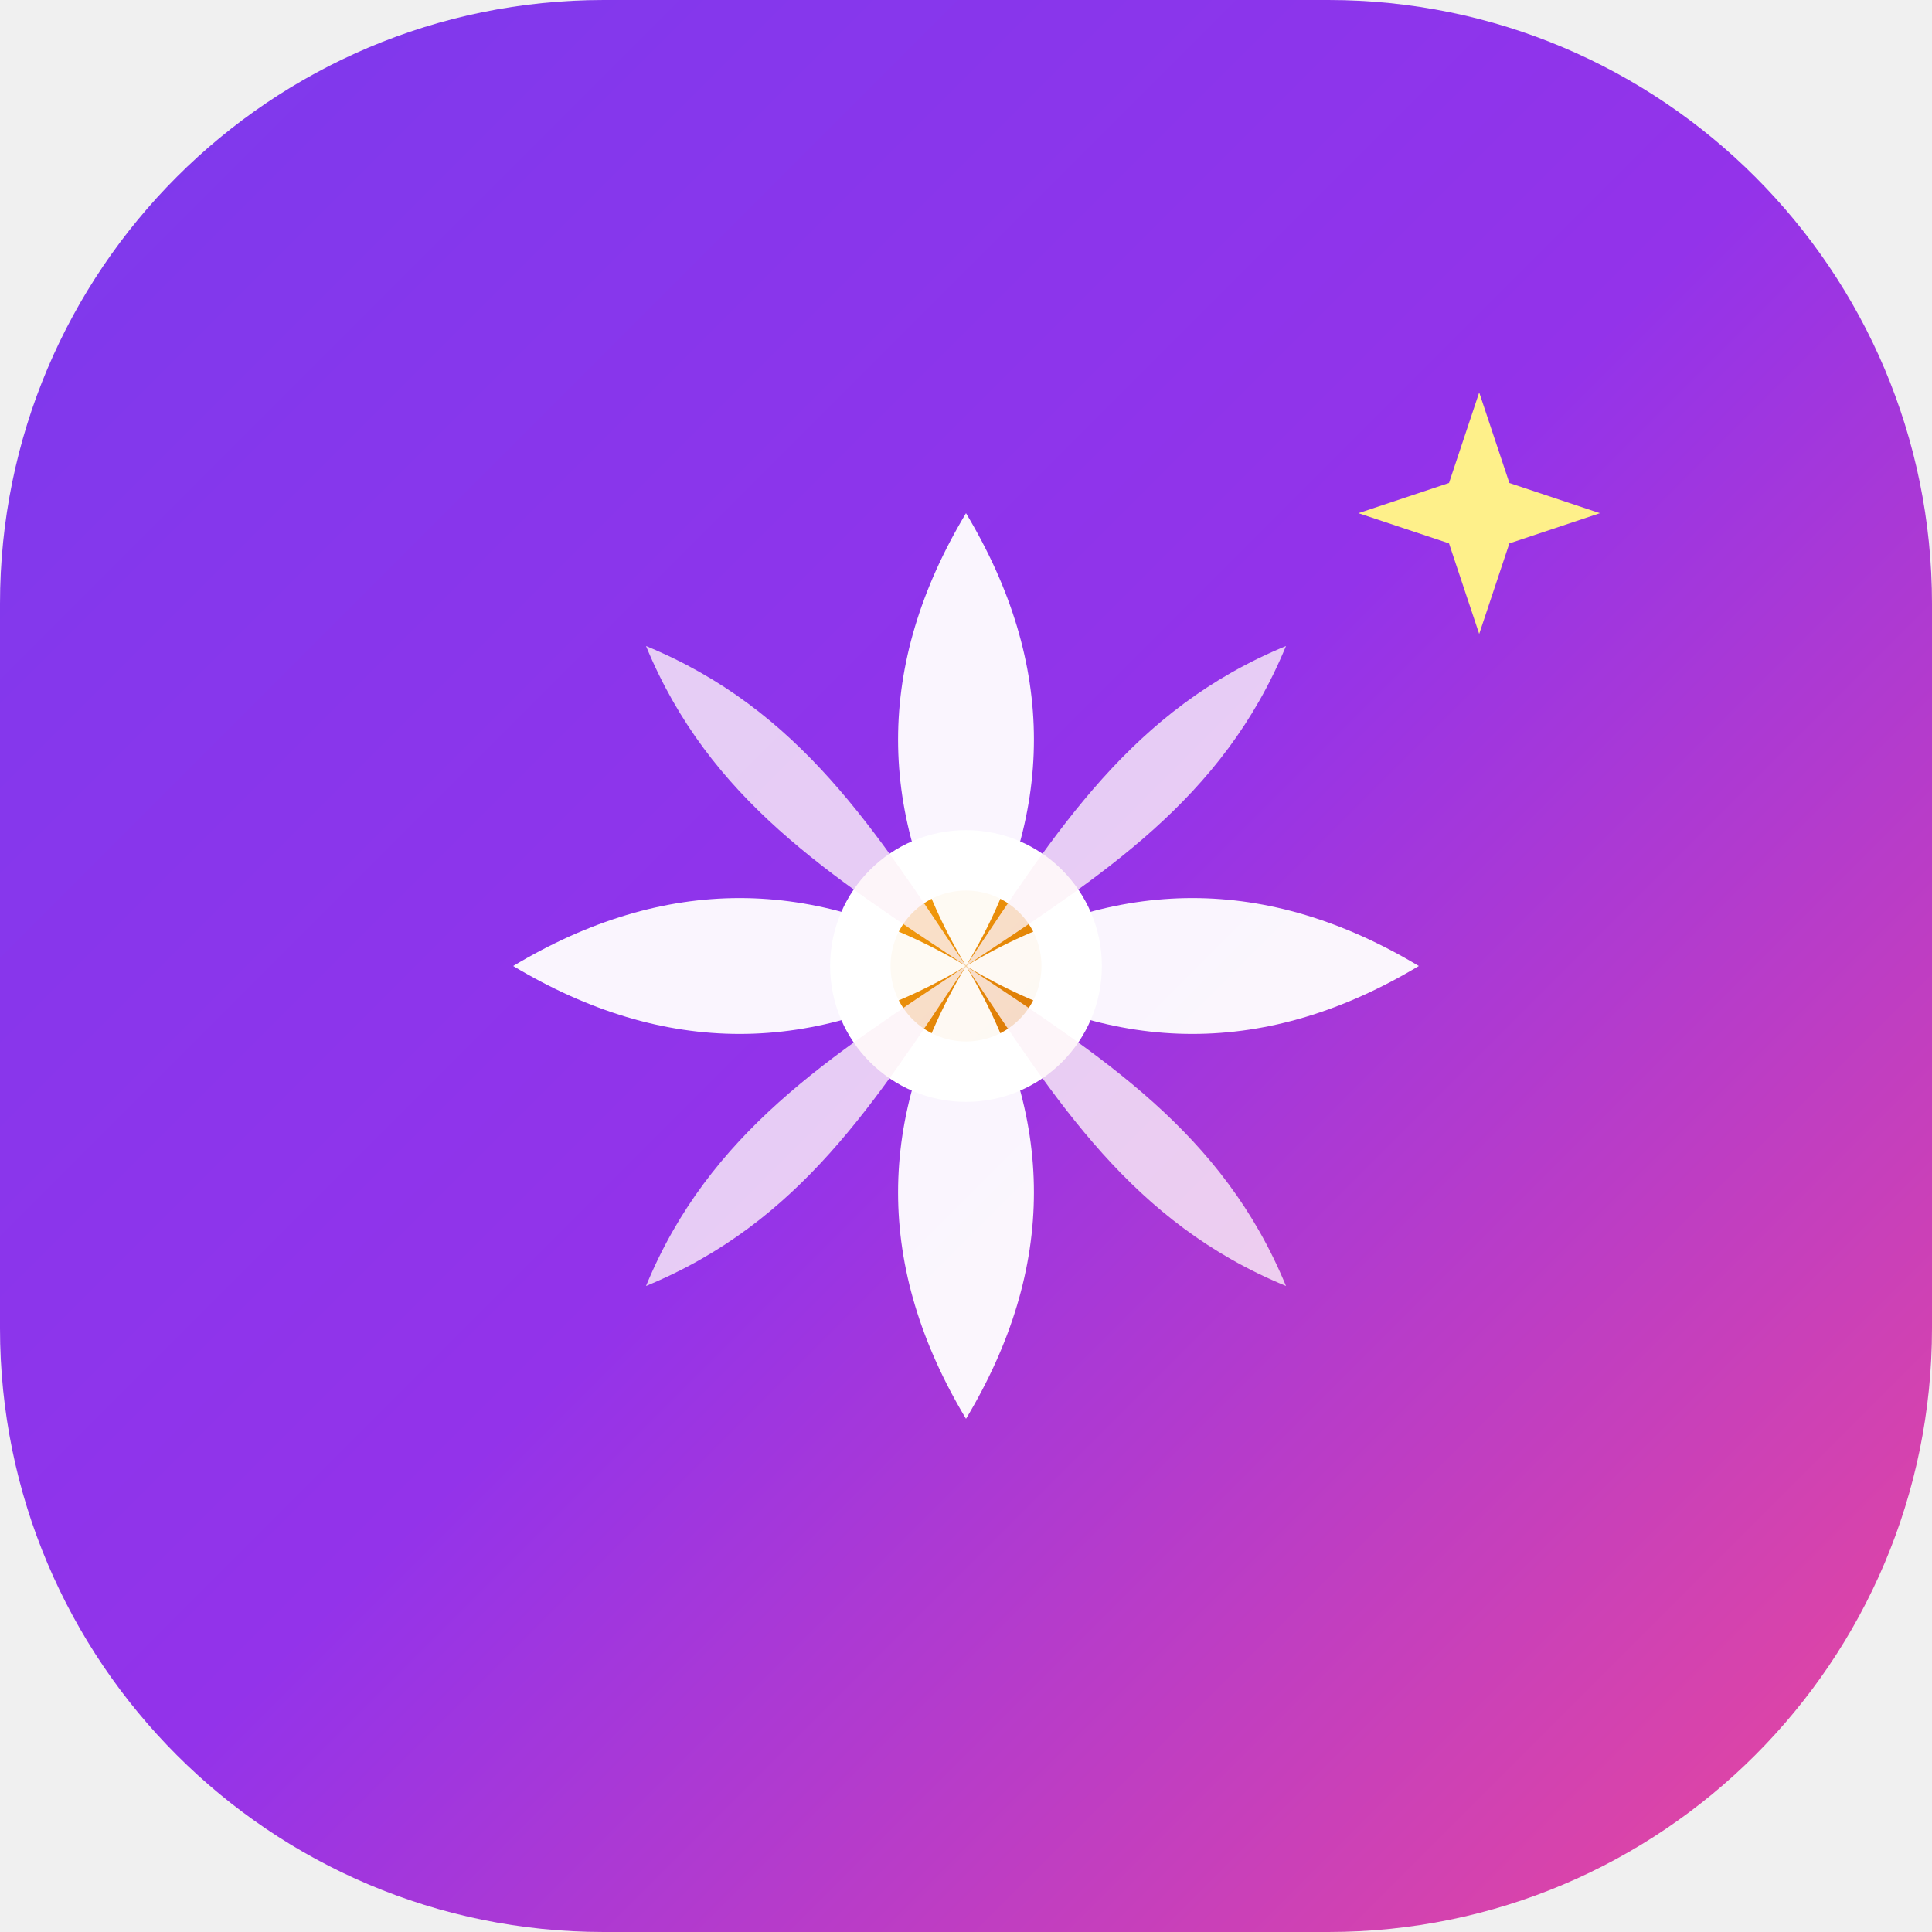
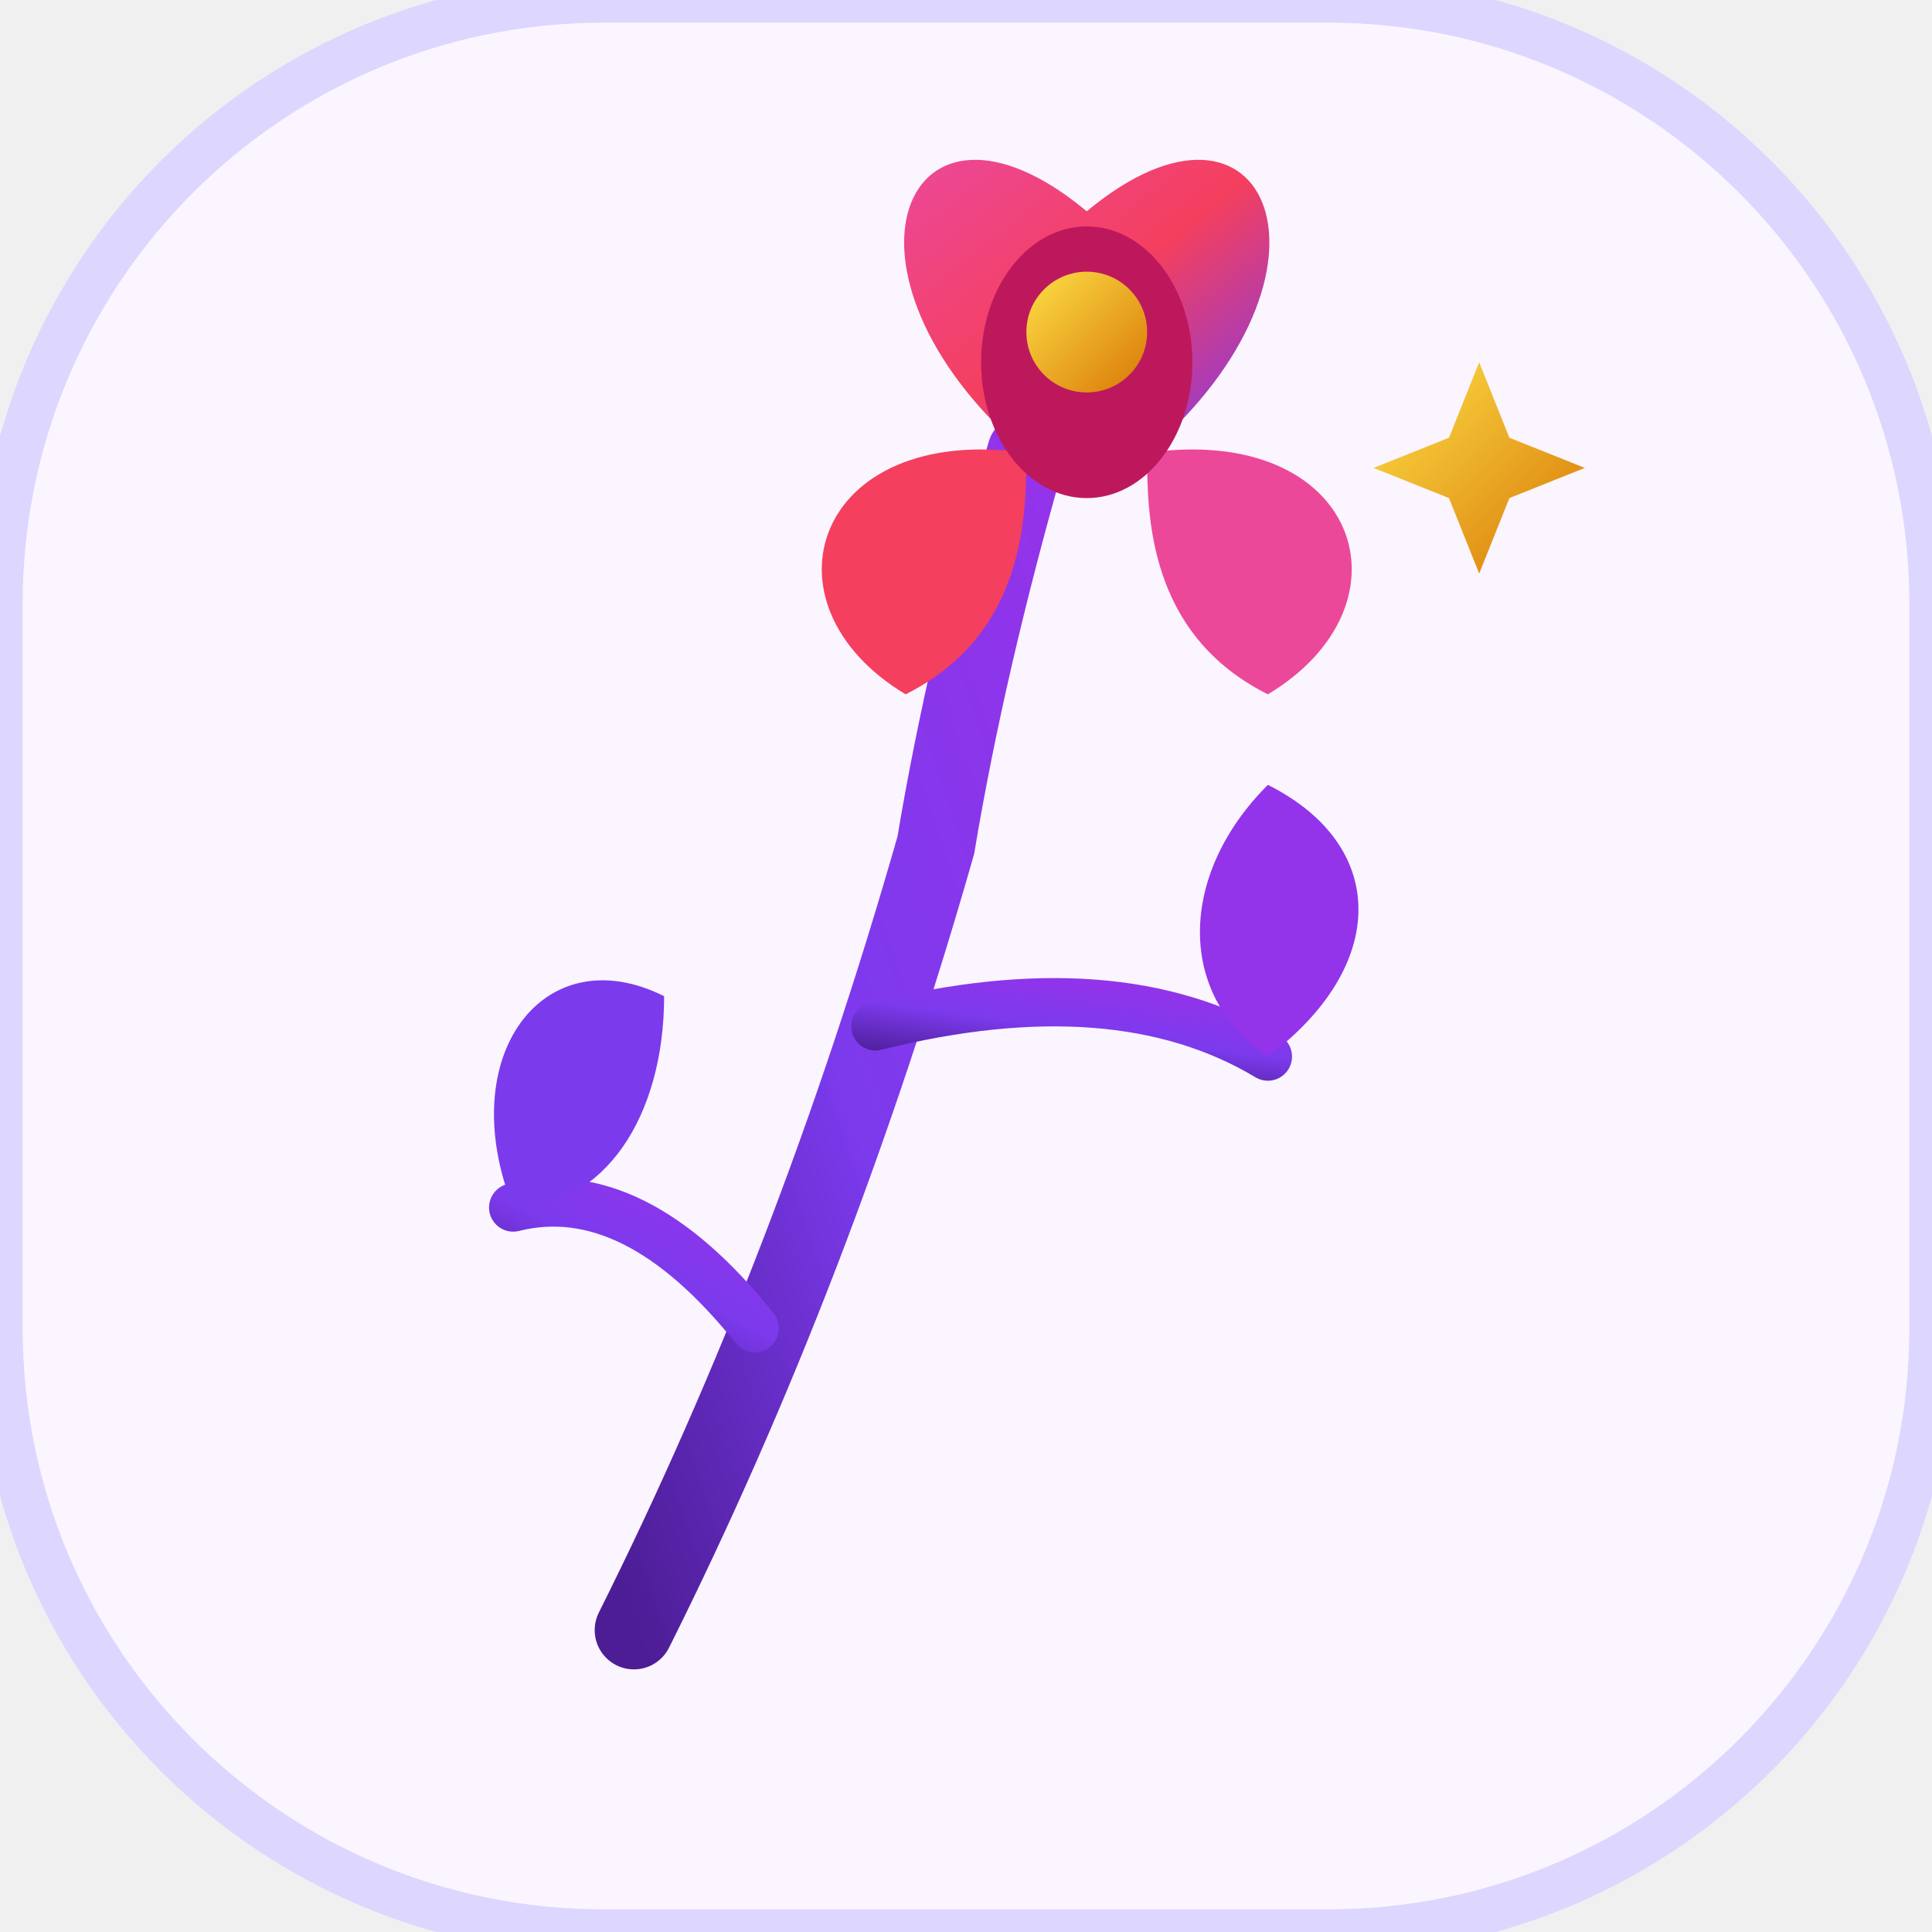
<svg xmlns="http://www.w3.org/2000/svg" viewBox="0 0 64 64" width="64" height="64">
  <defs>
-     <linearGradient id="flowrisIconGrad" x1="0%" y1="0%" x2="100%" y2="100%">
-       <stop offset="0%" stop-color="#7C3AED" />
-       <stop offset="50%" stop-color="#9333EA" />
-       <stop offset="100%" stop-color="#EC4899" />
+     <linearGradient id="iconStemGrad" x1="0%" y1="100%" x2="100%" y2="0%">
+       <stop offset="0%" stop-color="#4C1D95" />
+       <stop offset="50%" stop-color="#7C3AED" />
+       <stop offset="100%" stop-color="#9333EA" />
    </linearGradient>
-     <linearGradient id="goldIconGrad" x1="0%" y1="0%" x2="100%" y2="100%">
-       <stop offset="0%" stop-color="#F59E0B" />
+     <linearGradient id="iconPetalGrad" x1="0%" y1="0%" x2="100%" y2="100%">
+       <stop offset="0%" stop-color="#EC4899" />
+       <stop offset="50%" stop-color="#F43F5E" />
+       <stop offset="100%" stop-color="#7C3AED" />
+     </linearGradient>
+     <linearGradient id="iconGoldGrad" x1="0%" y1="0%" x2="100%" y2="100%">
+       <stop offset="0%" stop-color="#FDE047" />
      <stop offset="100%" stop-color="#D97706" />
    </linearGradient>
  </defs>
-   <rect x="0" y="0" width="64" height="64" rx="20" fill="url(#flowrisIconGrad)" />
-   <circle cx="32" cy="32" r="4.5" fill="#FFFFFF" />
-   <circle cx="32" cy="32" r="2.5" fill="url(#goldIconGrad)" />
-   <path d="M32 17 C35 22, 35 27, 32 32 C29 27, 29 22, 32 17 Z" fill="#FFFFFF" opacity="0.95" />
-   <path d="M32 47 C35 42, 35 37, 32 32 C29 37, 29 42, 32 47 Z" fill="#FFFFFF" opacity="0.95" />
-   <path d="M17 32 C22 35, 27 35, 32 32 C27 29, 22 29, 17 32 Z" fill="#FFFFFF" opacity="0.95" />
-   <path d="M47 32 C42 35, 37 35, 32 32 C37 29, 42 29, 47 32 Z" fill="#FFFFFF" opacity="0.95" />
-   <path d="M21.4 21.4 C26.5 23.5, 29 27.5, 32 32 C27.5 29, 23.5 26.5, 21.4 21.4 Z" fill="#FDF2F8" opacity="0.8" />
-   <path d="M42.6 42.6 C37.5 40.5, 35 36.5, 32 32 C36.5 35, 40.5 37.5, 42.6 42.6 Z" fill="#FDF2F8" opacity="0.8" />
-   <path d="M42.6 21.4 C40.5 26.5, 36.5 29, 32 32 C35 27.5, 37.5 23.5, 42.6 21.4 Z" fill="#FDF2F8" opacity="0.8" />
-   <path d="M21.4 42.6 C23.5 37.5, 27.5 35, 32 32 C29 36.5, 26.5 40.5, 21.4 42.6 Z" fill="#FDF2F8" opacity="0.8" />
-   <path d="M49 13 L50 16 L53 17 L50 18 L49 21 L48 18 L45 17 L48 16 Z" fill="#FEF08A" />
+   <rect x="0" y="0" width="64" height="64" rx="20" fill="#FAF5FF" stroke="#DDD6FE" stroke-width="1.5" />
+   <path d="M21 54 Q27 42 31 28 Q32 22 34 15" fill="none" stroke="url(#iconStemGrad)" stroke-width="2.6" stroke-linecap="round" />
+   <path d="M25 44 Q21 39 17 40" fill="none" stroke="url(#iconStemGrad)" stroke-width="1.6" stroke-linecap="round" />
+   <path d="M29 34 Q37 32 42 35" fill="none" stroke="url(#iconStemGrad)" stroke-width="1.6" stroke-linecap="round" />
+   <path d="M17 40 C15 35 18 31 22 33 C22 37 20 40 17 40 Z" fill="#7C3AED" />
+   <path d="M42 35 C46 32 46 28 42 26 C39 29 39 33 42 35 Z" fill="#9333EA" />
+   <path d="M34 15 C27 9 30 2 36 7 C42 2 45 9 38 15 Z" fill="url(#iconPetalGrad)" />
+   <path d="M34 15 C27 14 25 20 30 23 C34 21 34 17 34 15 Z" fill="#F43F5E" />
+   <path d="M38 15 C45 14 47 20 42 23 C38 21 38 17 38 15 Z" fill="#EC4899" />
+   <ellipse cx="36" cy="12" rx="3.5" ry="4.5" fill="#BE185D" />
+   <circle cx="36" cy="11" r="2" fill="url(#iconGoldGrad)" />
+   <path d="M49 12 L50 14.5 L52.5 15.5 L50 16.5 L49 19 L48 16.5 L45.5 15.5 L48 14.5 Z" fill="url(#iconGoldGrad)" />
</svg>
